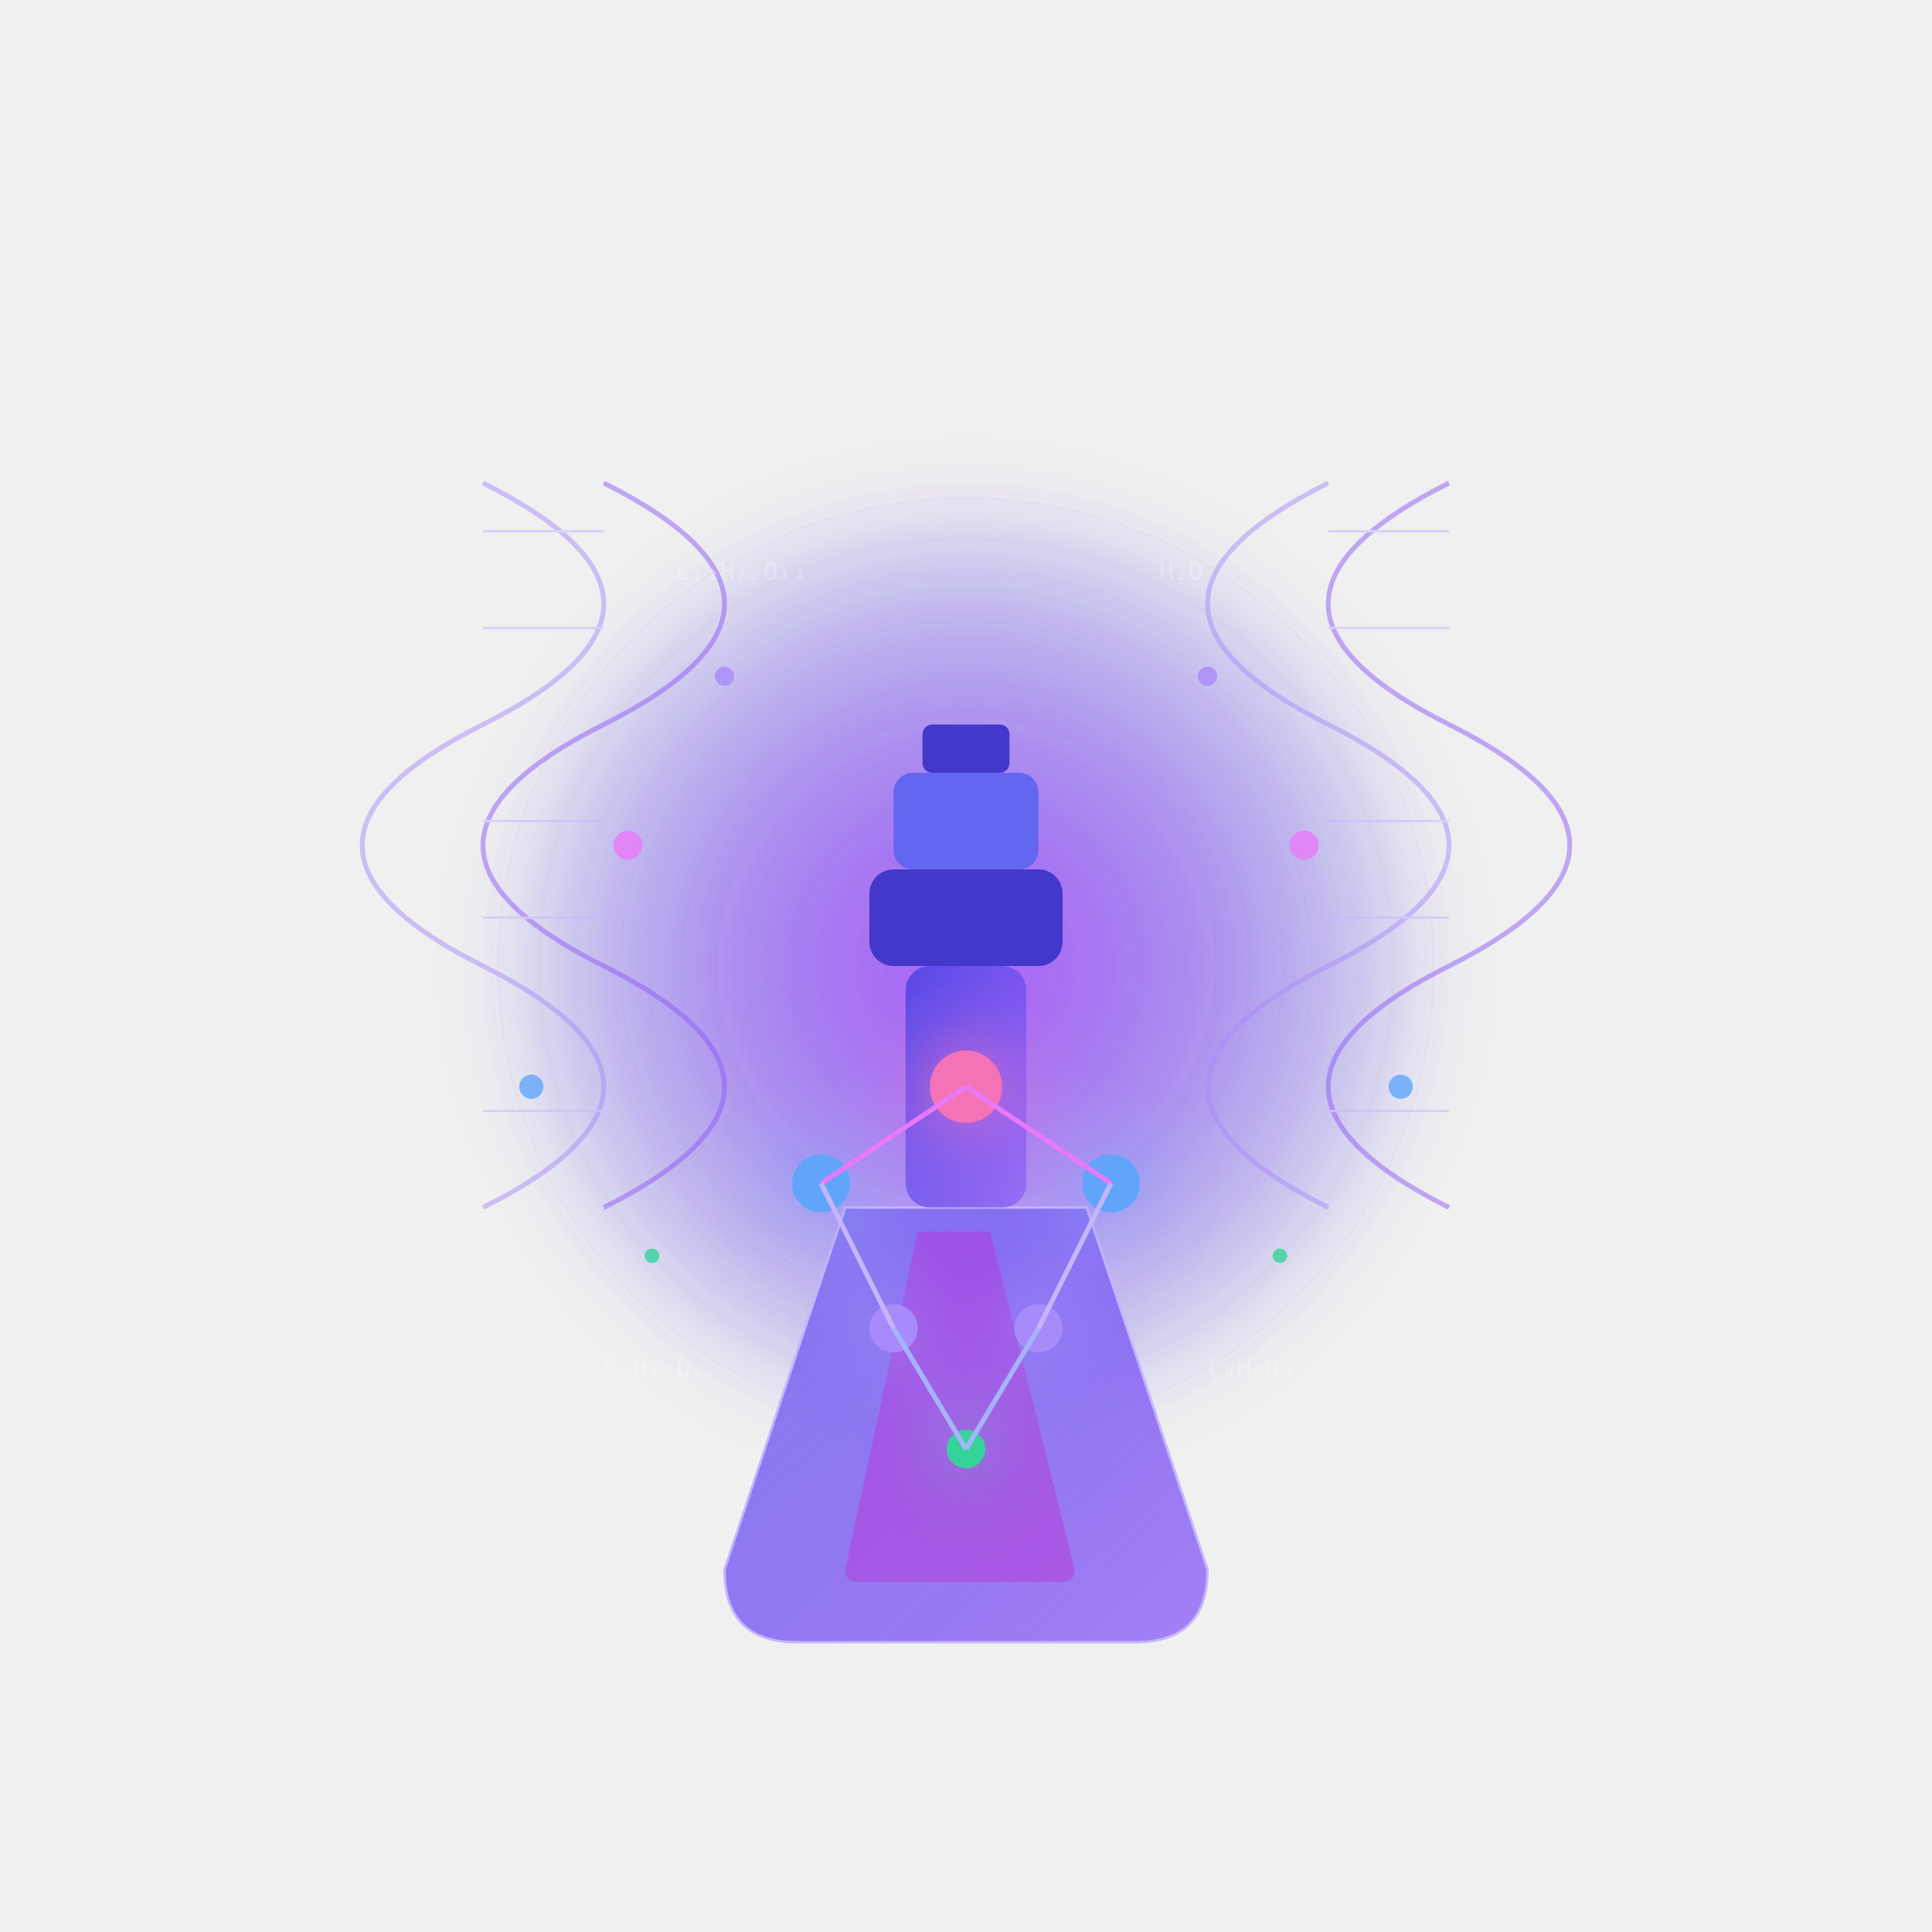
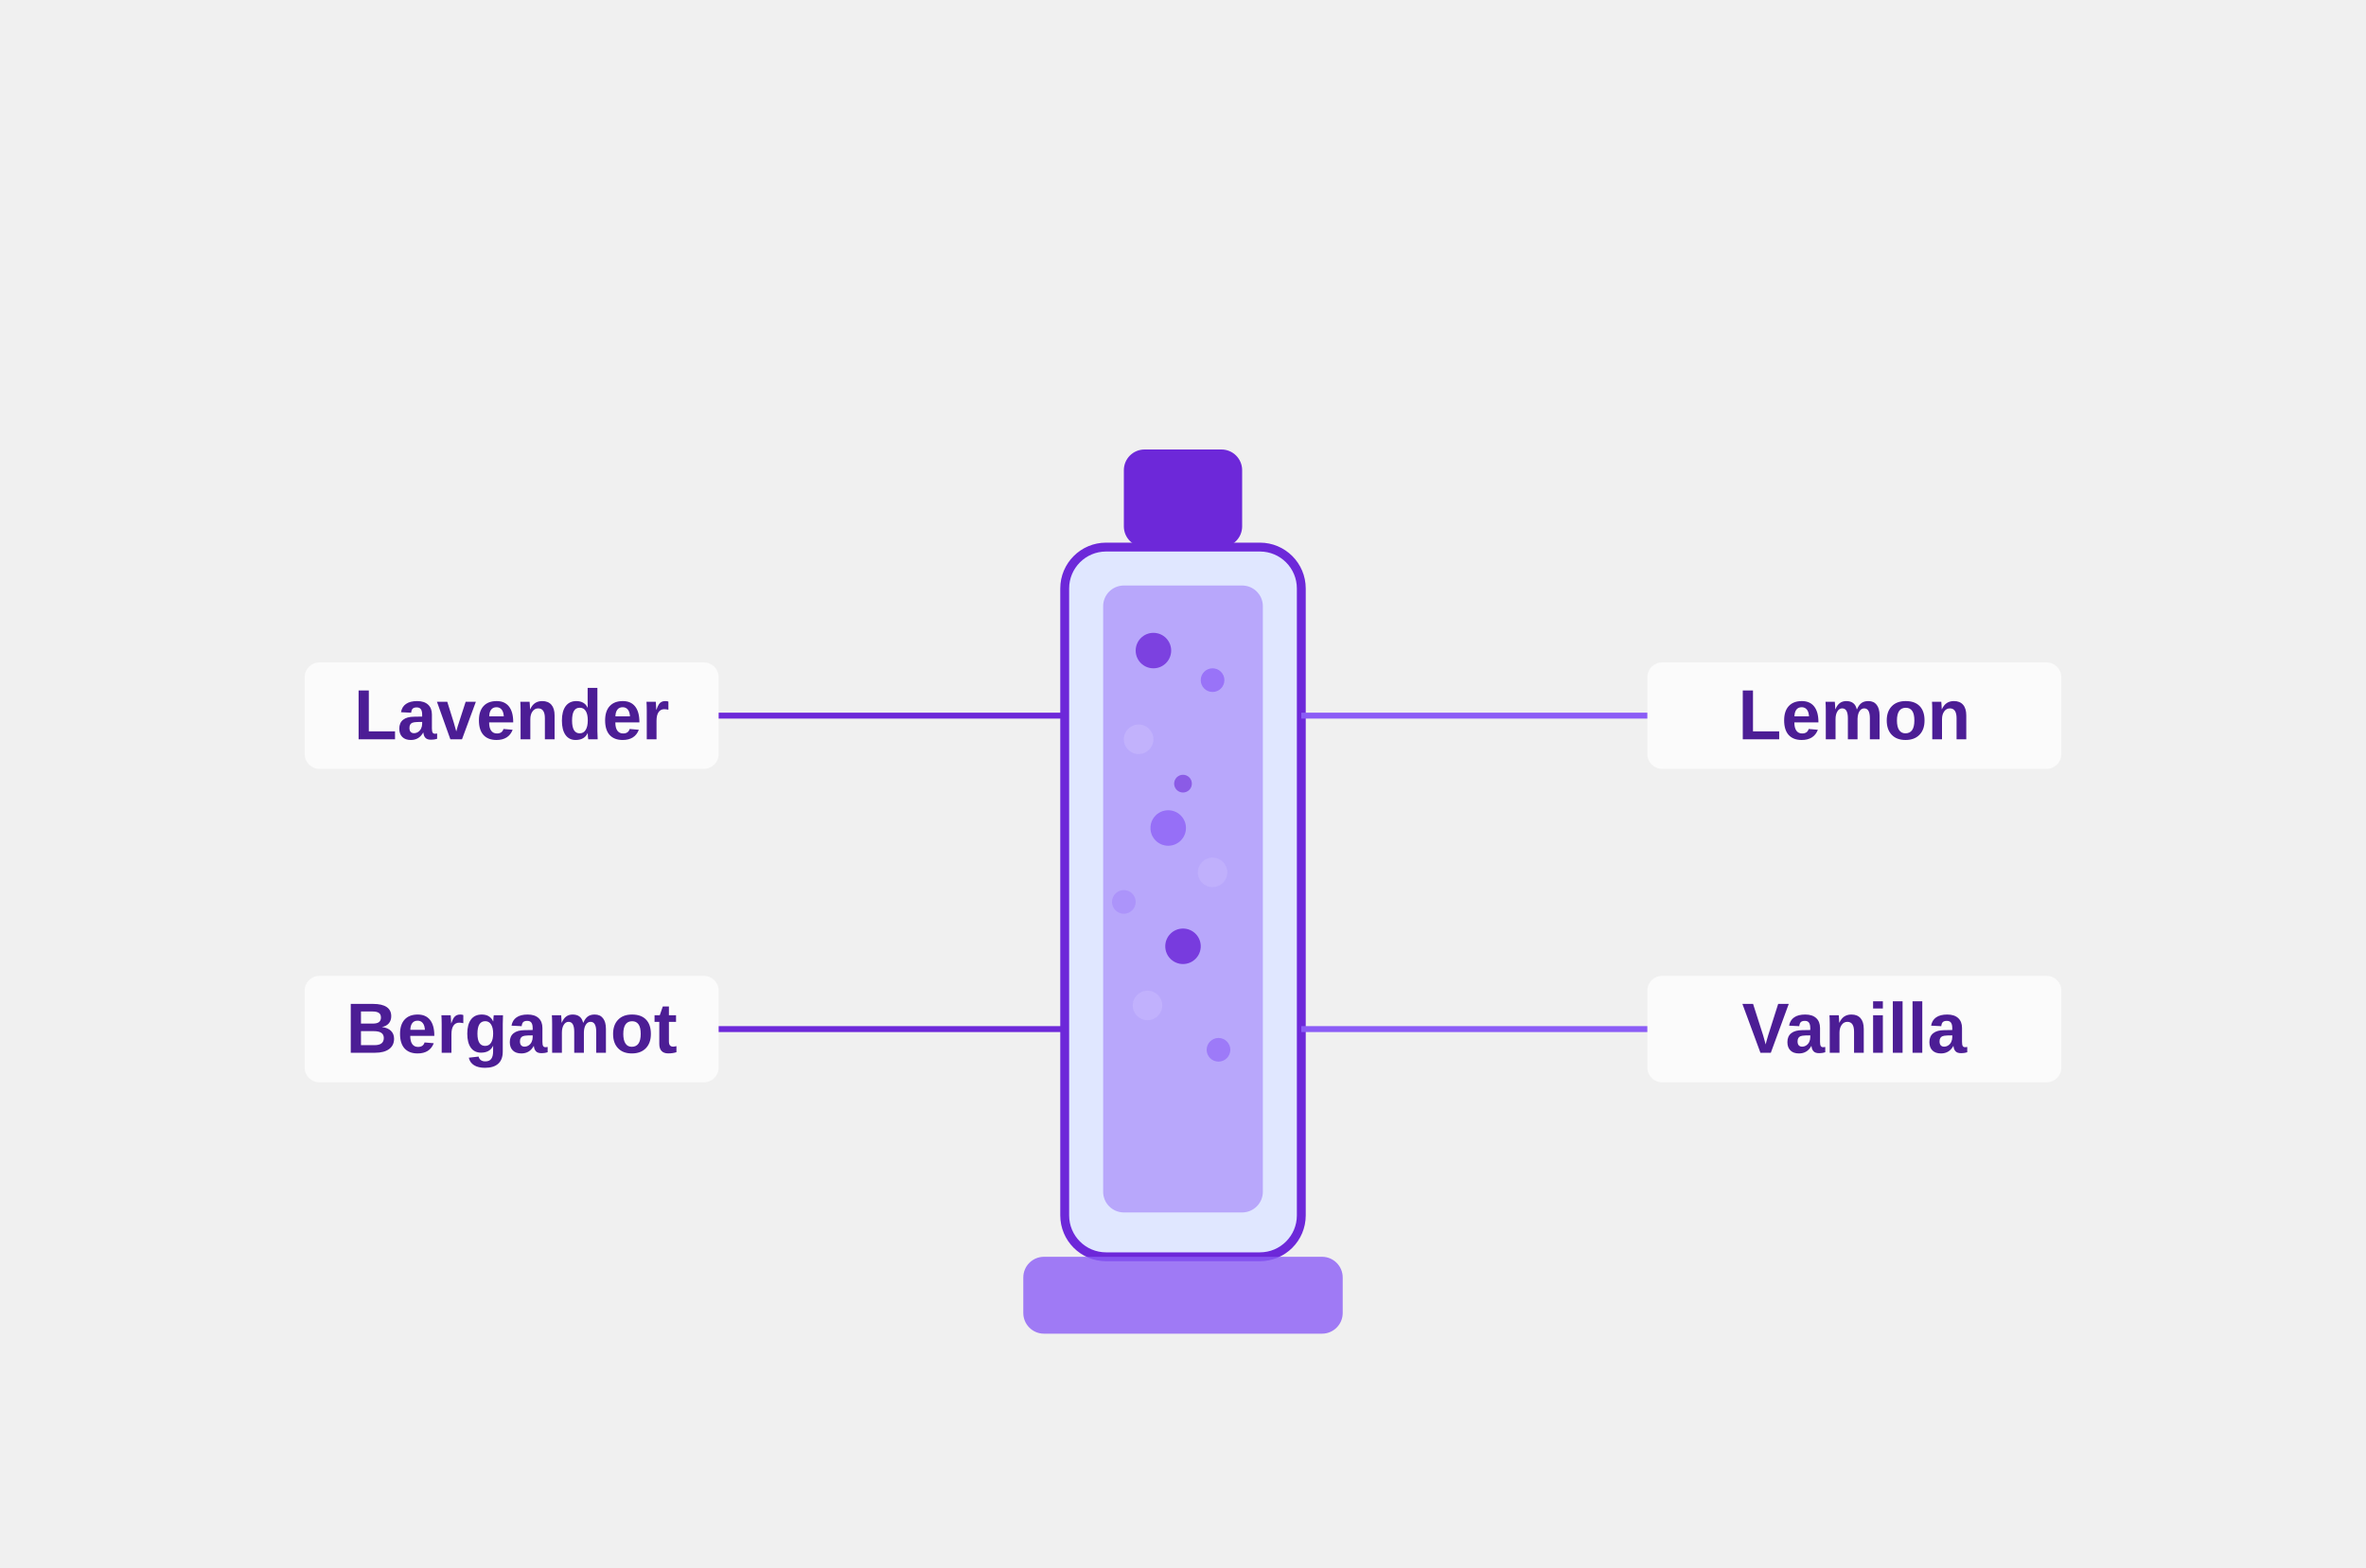
- <svg xmlns="http://www.w3.org/2000/svg" width="800" height="800" viewBox="0 0 800 800" fill="none">
-   <defs>
-     <linearGradient id="bottleGradient" x1="0%" y1="0%" x2="100%" y2="100%">
-       <stop offset="0%" stop-color="#4f46e5" stop-opacity="0.9" />
-       <stop offset="100%" stop-color="#8b5cf6" stop-opacity="0.7" />
-     </linearGradient>
-     <linearGradient id="glassGradient" x1="0%" y1="0%" x2="100%" y2="100%">
-       <stop offset="0%" stop-color="#c4b5fd" stop-opacity="0.4" />
-       <stop offset="100%" stop-color="#8b5cf6" stop-opacity="0.2" />
-     </linearGradient>
-     <radialGradient id="glowGradient" cx="50%" cy="50%" r="50%" fx="50%" fy="50%">
-       <stop offset="0%" stop-color="#a855f7" stop-opacity="0.7" />
-       <stop offset="100%" stop-color="#4f46e5" stop-opacity="0" />
-     </radialGradient>
-     <filter id="glow" x="-50%" y="-50%" width="200%" height="200%">
-       <feGaussianBlur stdDeviation="15" result="blur" />
-       <feComposite in="SourceGraphic" in2="blur" operator="over" />
-     </filter>
-   </defs>
-   <circle cx="400" cy="400" r="200" fill="url(#glowGradient)" filter="url(#glow)" />
-   <path d="M450 500 L500 650 Q500 680 470 680 L330 680 Q300 680 300 650 L350 500 Z" fill="url(#bottleGradient)" />
-   <path d="M450 500 L500 650 Q500 680 470 680 L330 680 Q300 680 300 650 L350 500 Z" fill="url(#glassGradient)" stroke="#c4b5fd" stroke-width="1" />
-   <rect x="375" y="400" width="50" height="100" rx="10" fill="url(#bottleGradient)" />
-   <rect x="360" y="360" width="80" height="40" rx="10" fill="#4338ca" />
-   <rect x="370" y="320" width="60" height="40" rx="8" fill="#6366f1" />
-   <rect x="382" y="300" width="36" height="20" rx="4" fill="#4338ca" />
-   <path d="M380 510 L410 510 L445 650 Q445 655 440 655 L355 655 Q350 655 350 650 L380 510 Z" fill="#c026d3" fill-opacity="0.4" />
-   <g filter="url(#glow)">
-     <circle cx="400" cy="450" r="15" fill="#f472b6" />
-     <circle cx="460" cy="490" r="12" fill="#60a5fa" />
-     <circle cx="340" cy="490" r="12" fill="#60a5fa" />
-     <circle cx="370" cy="550" r="10" fill="#a78bfa" />
-     <circle cx="430" cy="550" r="10" fill="#a78bfa" />
-     <circle cx="400" cy="600" r="8" fill="#34d399" />
-     <line x1="400" y1="450" x2="460" y2="490" stroke="#e879f9" stroke-width="2" />
-     <line x1="400" y1="450" x2="340" y2="490" stroke="#e879f9" stroke-width="2" />
-     <line x1="460" y1="490" x2="430" y2="550" stroke="#c4b5fd" stroke-width="2" />
-     <line x1="340" y1="490" x2="370" y2="550" stroke="#c4b5fd" stroke-width="2" />
-     <line x1="370" y1="550" x2="400" y2="600" stroke="#a5b4fc" stroke-width="2" />
-     <line x1="430" y1="550" x2="400" y2="600" stroke="#a5b4fc" stroke-width="2" />
-   </g>
-   <g opacity="0.8">
-     <circle cx="260" cy="350" r="6" fill="#e879f9" />
-     <circle cx="540" cy="350" r="6" fill="#e879f9" />
-     <circle cx="300" cy="280" r="4" fill="#a78bfa" />
-     <circle cx="500" cy="280" r="4" fill="#a78bfa" />
-     <circle cx="220" cy="450" r="5" fill="#60a5fa" />
-     <circle cx="580" cy="450" r="5" fill="#60a5fa" />
-     <circle cx="270" cy="520" r="3" fill="#34d399" />
-     <circle cx="530" cy="520" r="3" fill="#34d399" />
-   </g>
-   <g opacity="0.5">
-     <path d="M200 200 Q300 250 200 300 Q100 350 200 400 Q300 450 200 500" stroke="#a78bfa" stroke-width="2" fill="none" />
-     <path d="M250 200 Q350 250 250 300 Q150 350 250 400 Q350 450 250 500" stroke="#8b5cf6" stroke-width="2" fill="none" />
-     <path d="M550 200 Q450 250 550 300 Q650 350 550 400 Q450 450 550 500" stroke="#a78bfa" stroke-width="2" fill="none" />
-     <path d="M600 200 Q500 250 600 300 Q700 350 600 400 Q500 450 600 500" stroke="#8b5cf6" stroke-width="2" fill="none" />
-     <line x1="200" y1="220" x2="250" y2="220" stroke="#c4b5fd" stroke-width="1" />
-     <line x1="200" y1="260" x2="250" y2="260" stroke="#c4b5fd" stroke-width="1" />
-     <line x1="200" y1="340" x2="250" y2="340" stroke="#c4b5fd" stroke-width="1" />
-     <line x1="200" y1="380" x2="250" y2="380" stroke="#c4b5fd" stroke-width="1" />
-     <line x1="200" y1="460" x2="250" y2="460" stroke="#c4b5fd" stroke-width="1" />
-     <line x1="550" y1="220" x2="600" y2="220" stroke="#c4b5fd" stroke-width="1" />
-     <line x1="550" y1="260" x2="600" y2="260" stroke="#c4b5fd" stroke-width="1" />
-     <line x1="550" y1="340" x2="600" y2="340" stroke="#c4b5fd" stroke-width="1" />
-     <line x1="550" y1="380" x2="600" y2="380" stroke="#c4b5fd" stroke-width="1" />
-     <line x1="550" y1="460" x2="600" y2="460" stroke="#c4b5fd" stroke-width="1" />
-   </g>
-   <g opacity="0.3" fill="#f9fafb">
-     <text x="280" y="240" font-family="monospace" font-size="10">C₁₂H₂₂O₁₁</text>
-     <text x="480" y="240" font-family="monospace" font-size="10">H₂O</text>
-     <text x="250" y="570" font-family="monospace" font-size="10">C₆H₁₂O₆</text>
-     <text x="500" y="570" font-family="monospace" font-size="10">C₈H₈O₃</text>
-   </g>
+ <svg xmlns="http://www.w3.org/2000/svg" width="800" height="530" viewBox="0 0 800 530" fill="none">
+   <rect width="800" height="530" fill="white" fill-opacity="0" />
+   <rect x="360" y="185" width="80" height="240" rx="14" fill="#e0e7ff" stroke="#6d28d9" stroke-width="3" />
+   <rect x="346" y="425" width="108" height="26" rx="7" fill="#8b5cf6" opacity="0.8" />
+   <rect x="380" y="152" width="40" height="33" rx="7" fill="#6d28d9" />
+   <rect x="373" y="198" width="54" height="212" rx="7" fill="#a78bfa" opacity="0.7" />
+   <circle cx="390" cy="220" r="6" fill="#6d28d9" opacity="0.8" />
+   <circle cx="410" cy="230" r="4" fill="#8b5cf6" opacity="0.7" />
+   <circle cx="385" cy="250" r="5" fill="#c4b5fd" opacity="0.8" />
+   <circle cx="400" cy="265" r="3" fill="#6d28d9" opacity="0.6" />
+   <circle cx="395" cy="280" r="6" fill="#8b5cf6" opacity="0.75" />
+   <circle cx="410" cy="295" r="5" fill="#c4b5fd" opacity="0.6" />
+   <circle cx="380" cy="305" r="4" fill="#a78bfa" opacity="0.7" />
+   <circle cx="400" cy="320" r="6" fill="#6d28d9" opacity="0.85" />
+   <circle cx="388" cy="340" r="5" fill="#c4b5fd" opacity="0.7" />
+   <circle cx="412" cy="355" r="4" fill="#8b5cf6" opacity="0.6" />
+   <rect x="103" y="224" width="140" height="36" rx="5" fill="white" opacity="0.7" />
+   <text x="173" y="250" text-anchor="middle" font-family="Arial" font-size="24" font-weight="bold" fill="#4c1d95">Lavender</text>
+   <rect x="103" y="330" width="140" height="36" rx="5" fill="white" opacity="0.7" />
+   <text x="173" y="356" text-anchor="middle" font-family="Arial" font-size="24" font-weight="bold" fill="#4c1d95">Bergamot</text>
+   <rect x="557" y="224" width="140" height="36" rx="5" fill="white" opacity="0.7" />
+   <text x="627" y="250" text-anchor="middle" font-family="Arial" font-size="24" font-weight="bold" fill="#4c1d95">Lemon</text>
+   <rect x="557" y="330" width="140" height="36" rx="5" fill="white" opacity="0.7" />
+   <text x="627" y="356" text-anchor="middle" font-family="Arial" font-size="24" font-weight="bold" fill="#4c1d95">Vanilla</text>
+   <line x1="243" y1="242" x2="360" y2="242" stroke="#6d28d9" stroke-width="2" />
+   <line x1="243" y1="348" x2="360" y2="348" stroke="#6d28d9" stroke-width="2" />
+   <line x1="440" y1="242" x2="557" y2="242" stroke="#8b5cf6" stroke-width="2" />
+   <line x1="440" y1="348" x2="557" y2="348" stroke="#8b5cf6" stroke-width="2" />
</svg>
